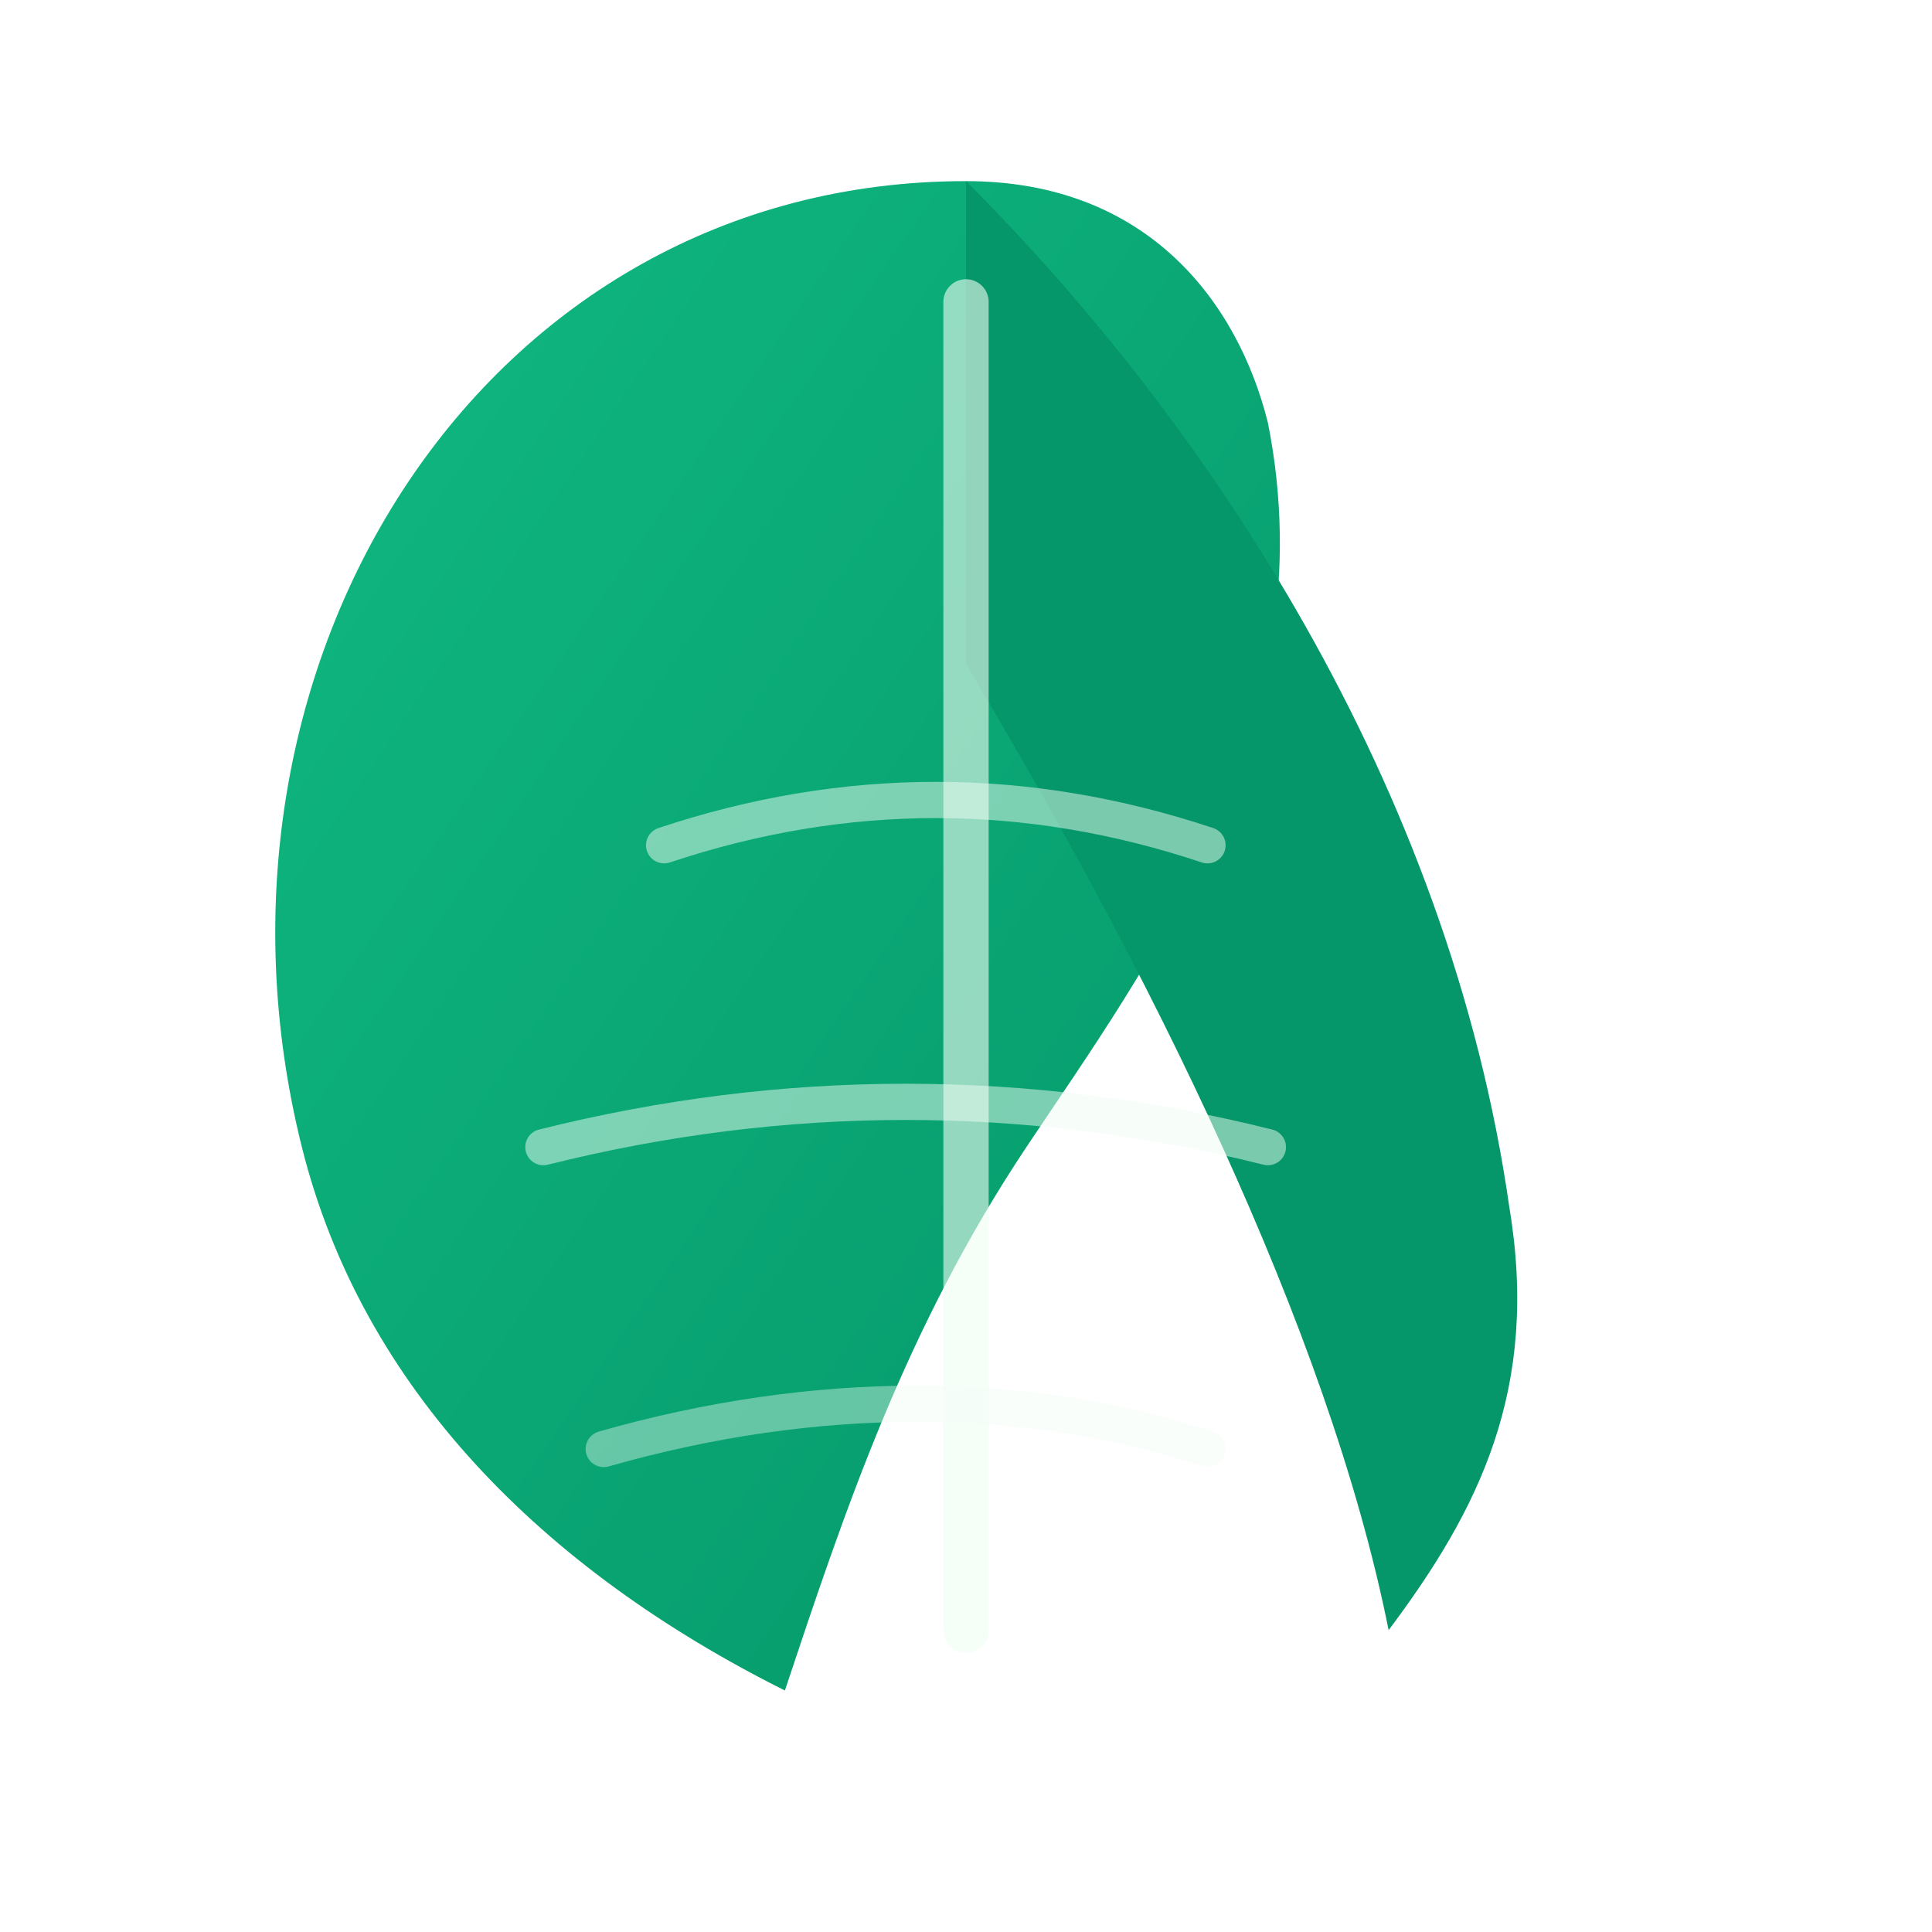
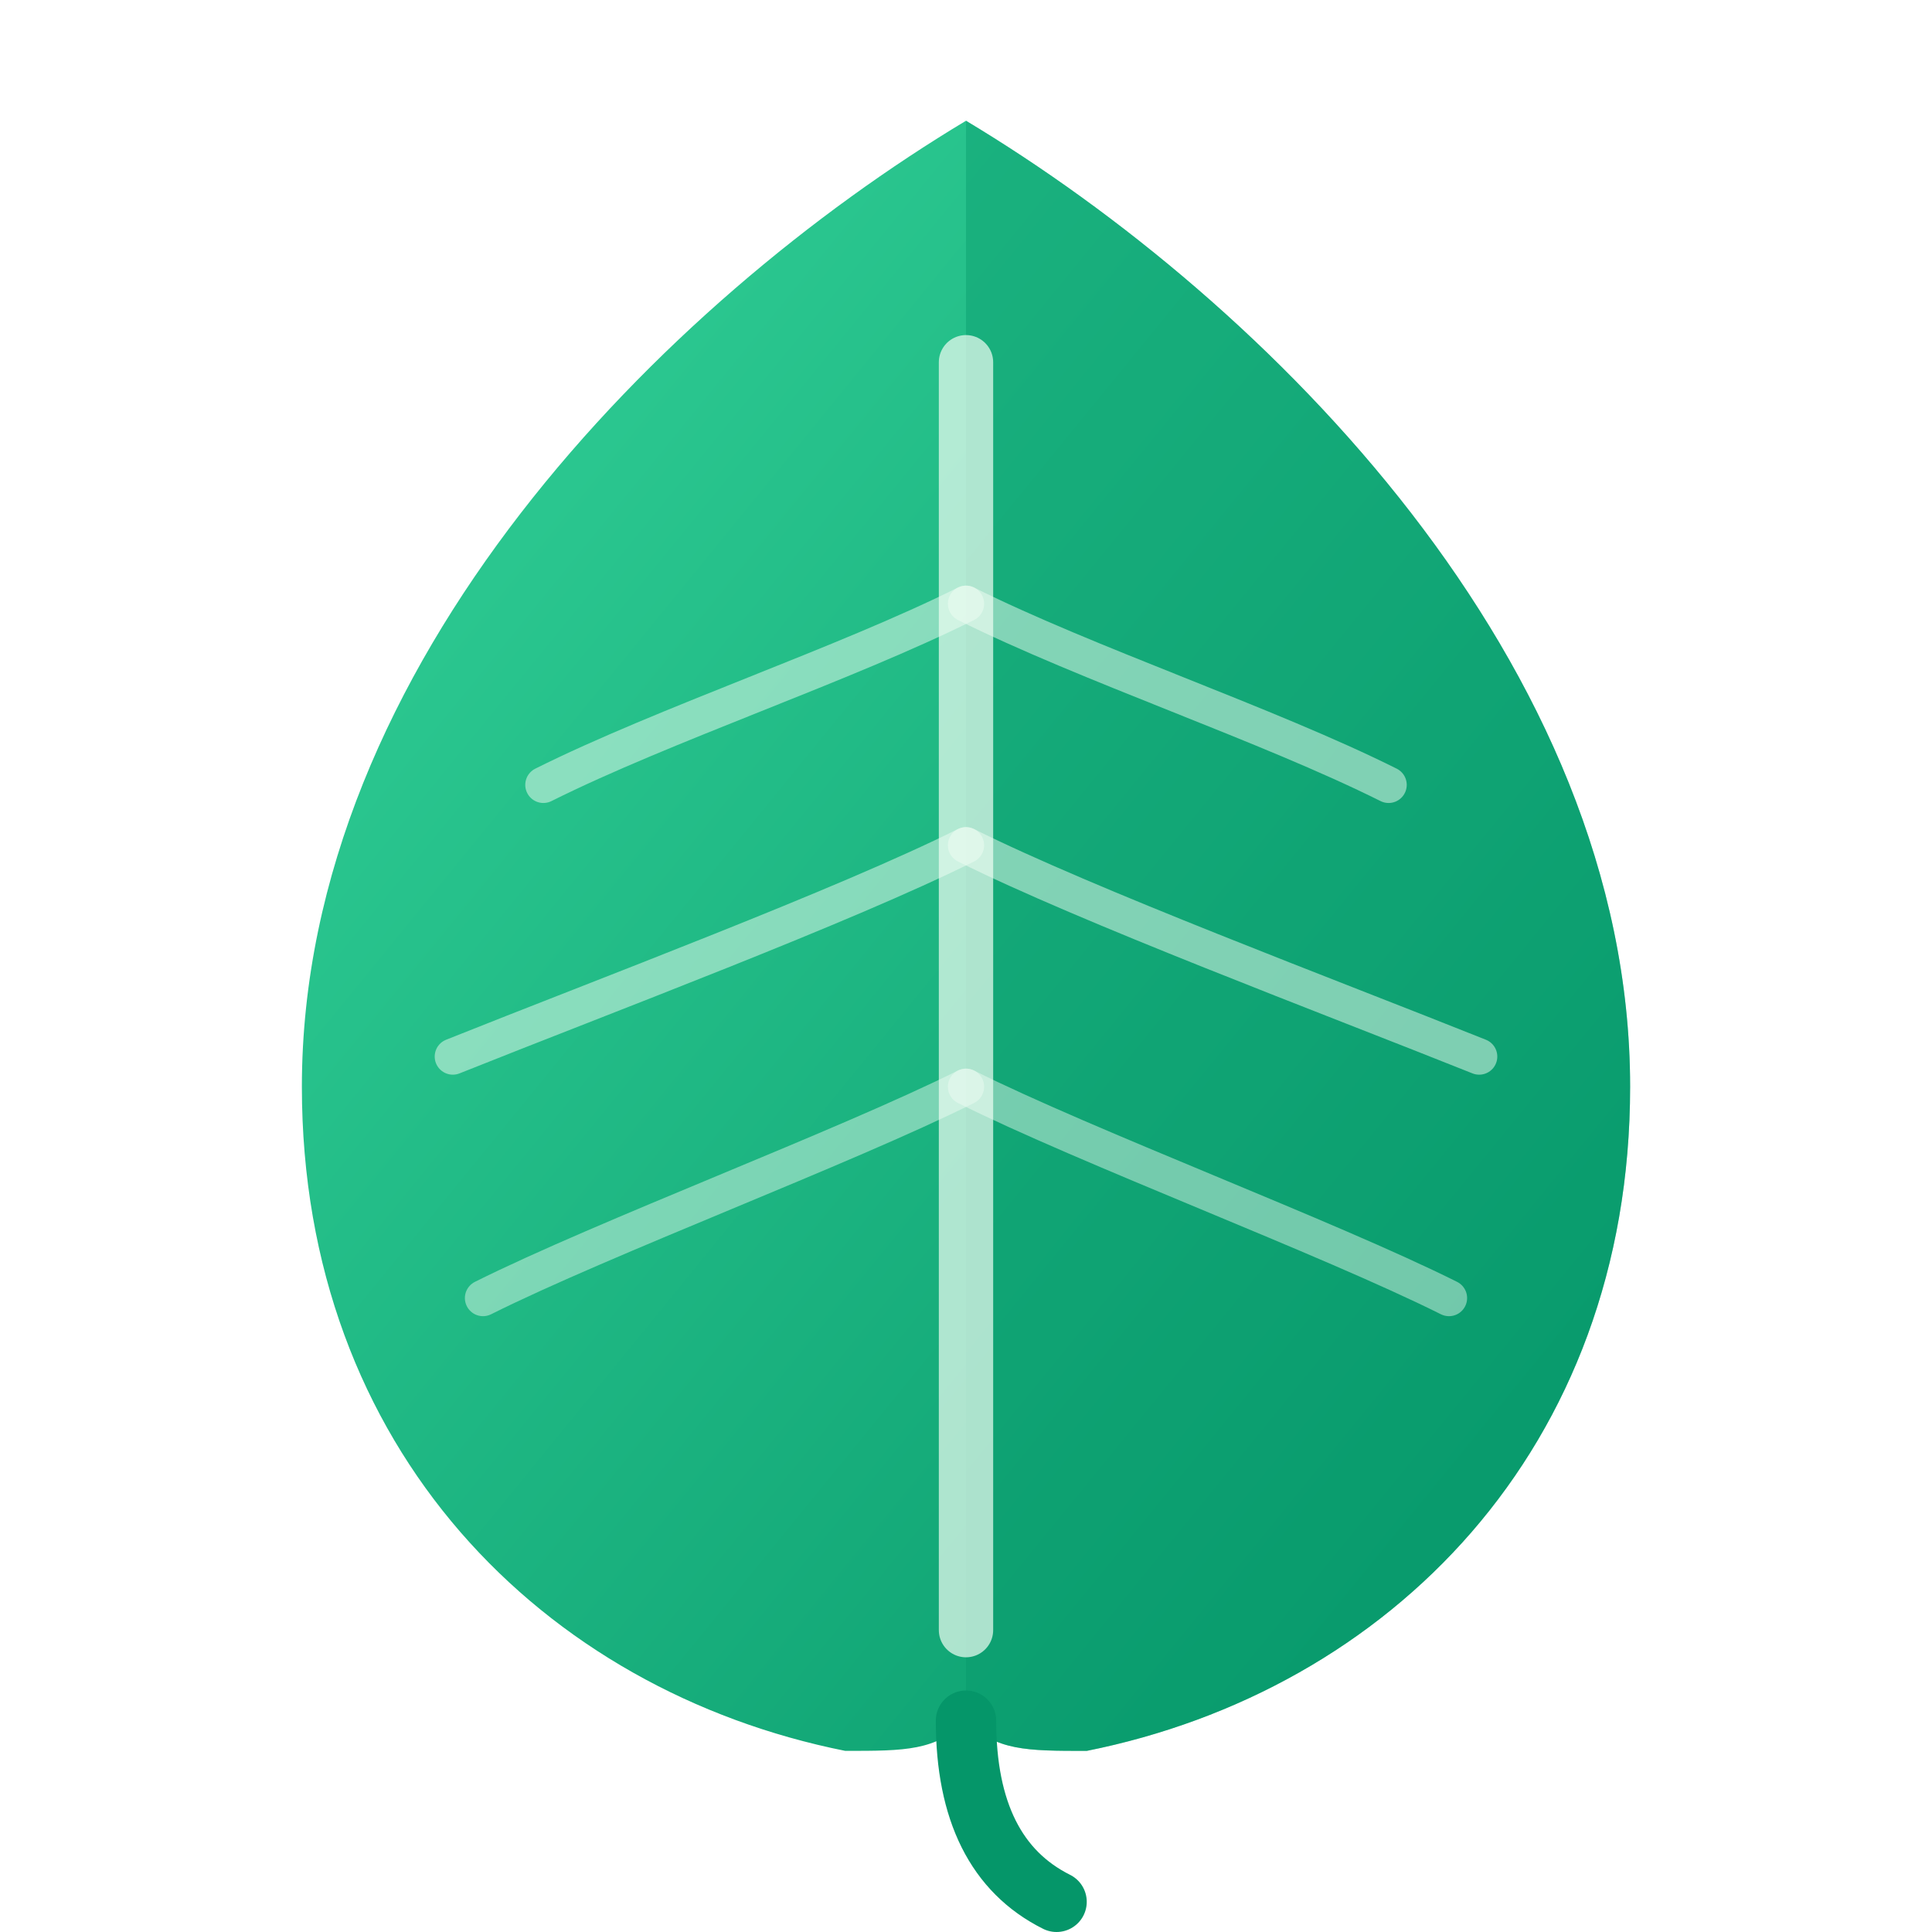
<svg xmlns="http://www.w3.org/2000/svg" viewBox="0 0 64 64">
  <defs>
    <linearGradient id="leaf" x1="0%" y1="0%" x2="100%" y2="100%">
-       <stop offset="0%" stop-color="#10b981" />
+       <stop offset="0%" stop-color="#34d399" />
      <stop offset="100%" stop-color="#059669" />
    </linearGradient>
  </defs>
-   <path d="M32 6C16 6 6 22 10 38c2 8 8 14 16 18 2-6 4-12 8-18 4-6 10-14 8-24-1-4-4-8-10-8z" fill="url(#leaf)" />
-   <path d="M32 6c8 8 16 20 18 34 1 6-1 10-4 14-2-10-8-22-14-32V6z" fill="#059669" />
-   <path d="M32 10v44" stroke="#f0fdf4" stroke-width="1.5" fill="none" stroke-linecap="round" opacity="0.6" />
-   <path d="M22 28c6-2 12-2 18 0" stroke="#f0fdf4" stroke-width="1.2" fill="none" stroke-linecap="round" opacity="0.5" />
-   <path d="M18 38c8-2 16-2 24 0" stroke="#f0fdf4" stroke-width="1.2" fill="none" stroke-linecap="round" opacity="0.5" />
-   <path d="M20 48c7-2 14-2 20 0" stroke="#f0fdf4" stroke-width="1.2" fill="none" stroke-linecap="round" opacity="0.4" />
+   <path d="M32 4 C22 10, 10 22, 10 36 C10 48, 18 56, 28 58 C30 58, 31 58, 32 57 C33 58, 34 58, 36 58 C46 56, 54 48, 54 36 C54 22, 42 10, 32 4Z" fill="url(#leaf)" />
+   <path d="M32 4 C42 10, 54 22, 54 36 C54 48, 46 56, 36 58 C34 58, 33 58, 32 57 L32 4Z" fill="#059669" opacity="0.4" />
+   <path d="M32 12 L32 54" stroke="#f0fdf4" stroke-width="1.8" fill="none" stroke-linecap="round" opacity="0.7" />
+   <path d="M32 20 C28 22, 22 24, 18 26" stroke="#f0fdf4" stroke-width="1.2" fill="none" stroke-linecap="round" opacity="0.5" />
+   <path d="M32 28 C28 30, 20 33, 15 35" stroke="#f0fdf4" stroke-width="1.2" fill="none" stroke-linecap="round" opacity="0.5" />
+   <path d="M32 36 C28 38, 20 41, 16 43" stroke="#f0fdf4" stroke-width="1.2" fill="none" stroke-linecap="round" opacity="0.45" />
+   <path d="M32 20 C36 22, 42 24, 46 26" stroke="#f0fdf4" stroke-width="1.2" fill="none" stroke-linecap="round" opacity="0.5" />
+   <path d="M32 28 C36 30, 44 33, 49 35" stroke="#f0fdf4" stroke-width="1.2" fill="none" stroke-linecap="round" opacity="0.5" />
+   <path d="M32 36 C36 38, 44 41, 48 43" stroke="#f0fdf4" stroke-width="1.2" fill="none" stroke-linecap="round" opacity="0.45" />
+   <path d="M32 57 C32 60, 33 62, 35 63" stroke="#059669" stroke-width="2" fill="none" stroke-linecap="round" />
</svg>
